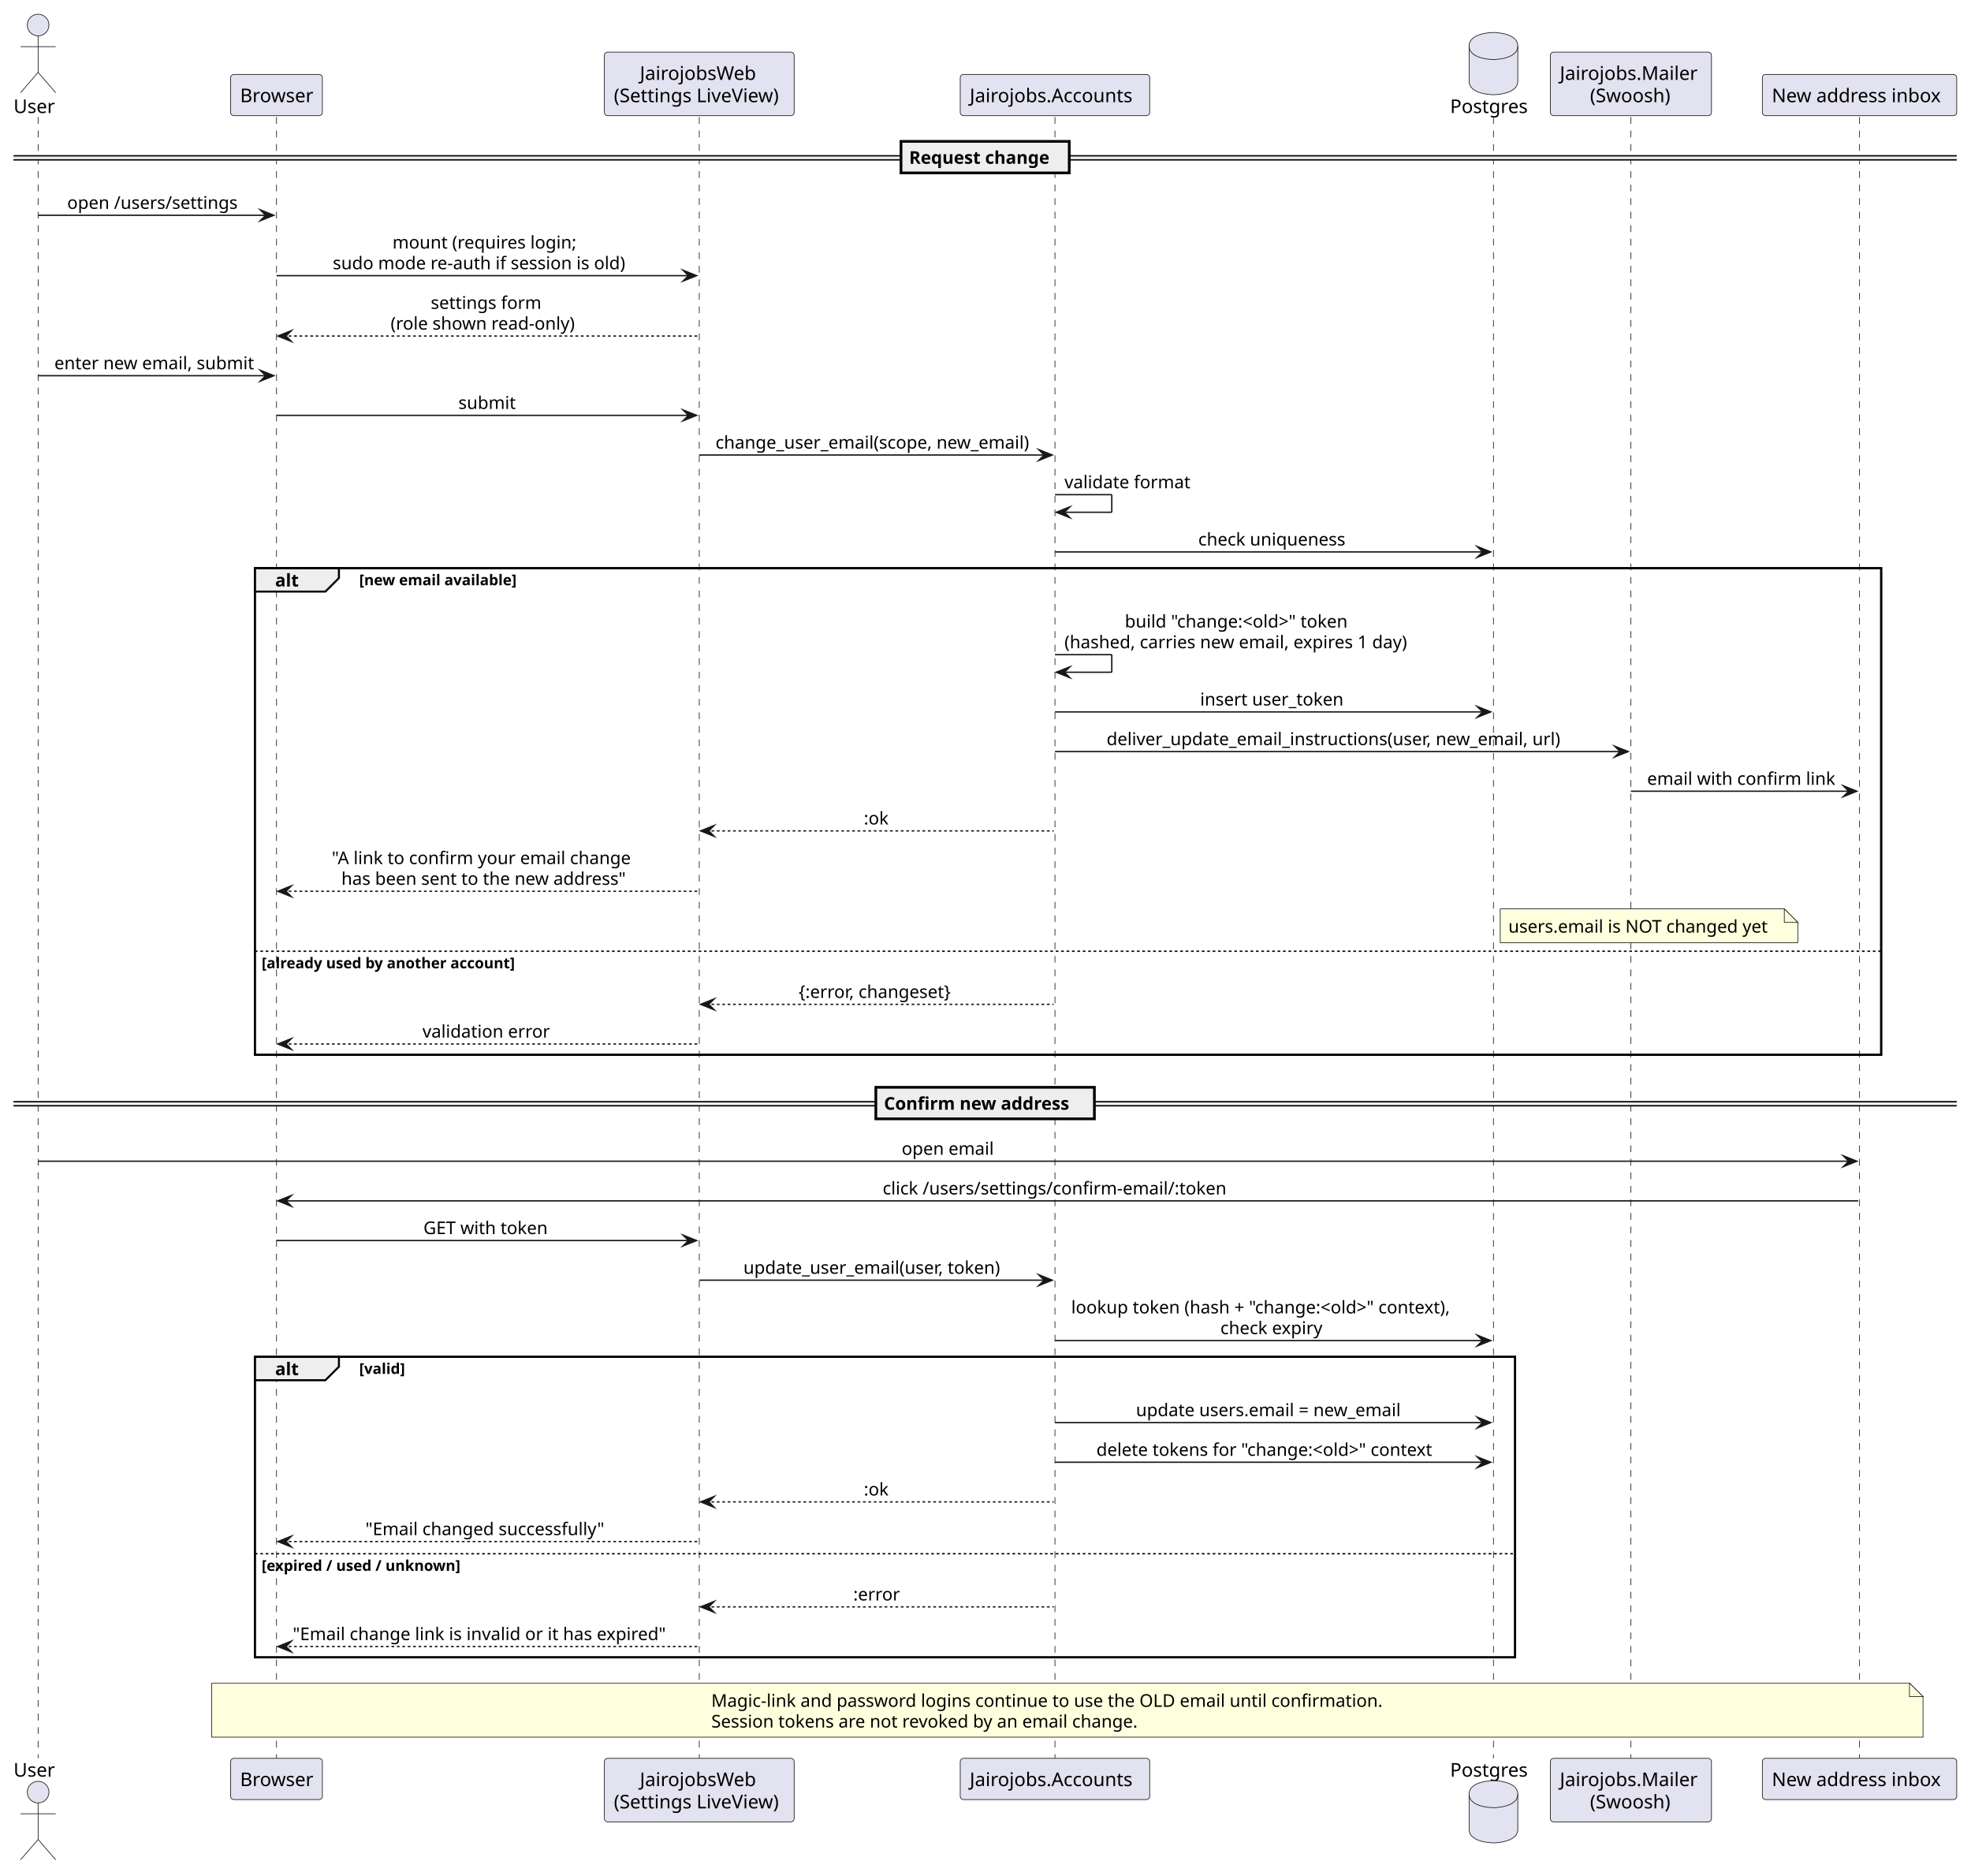
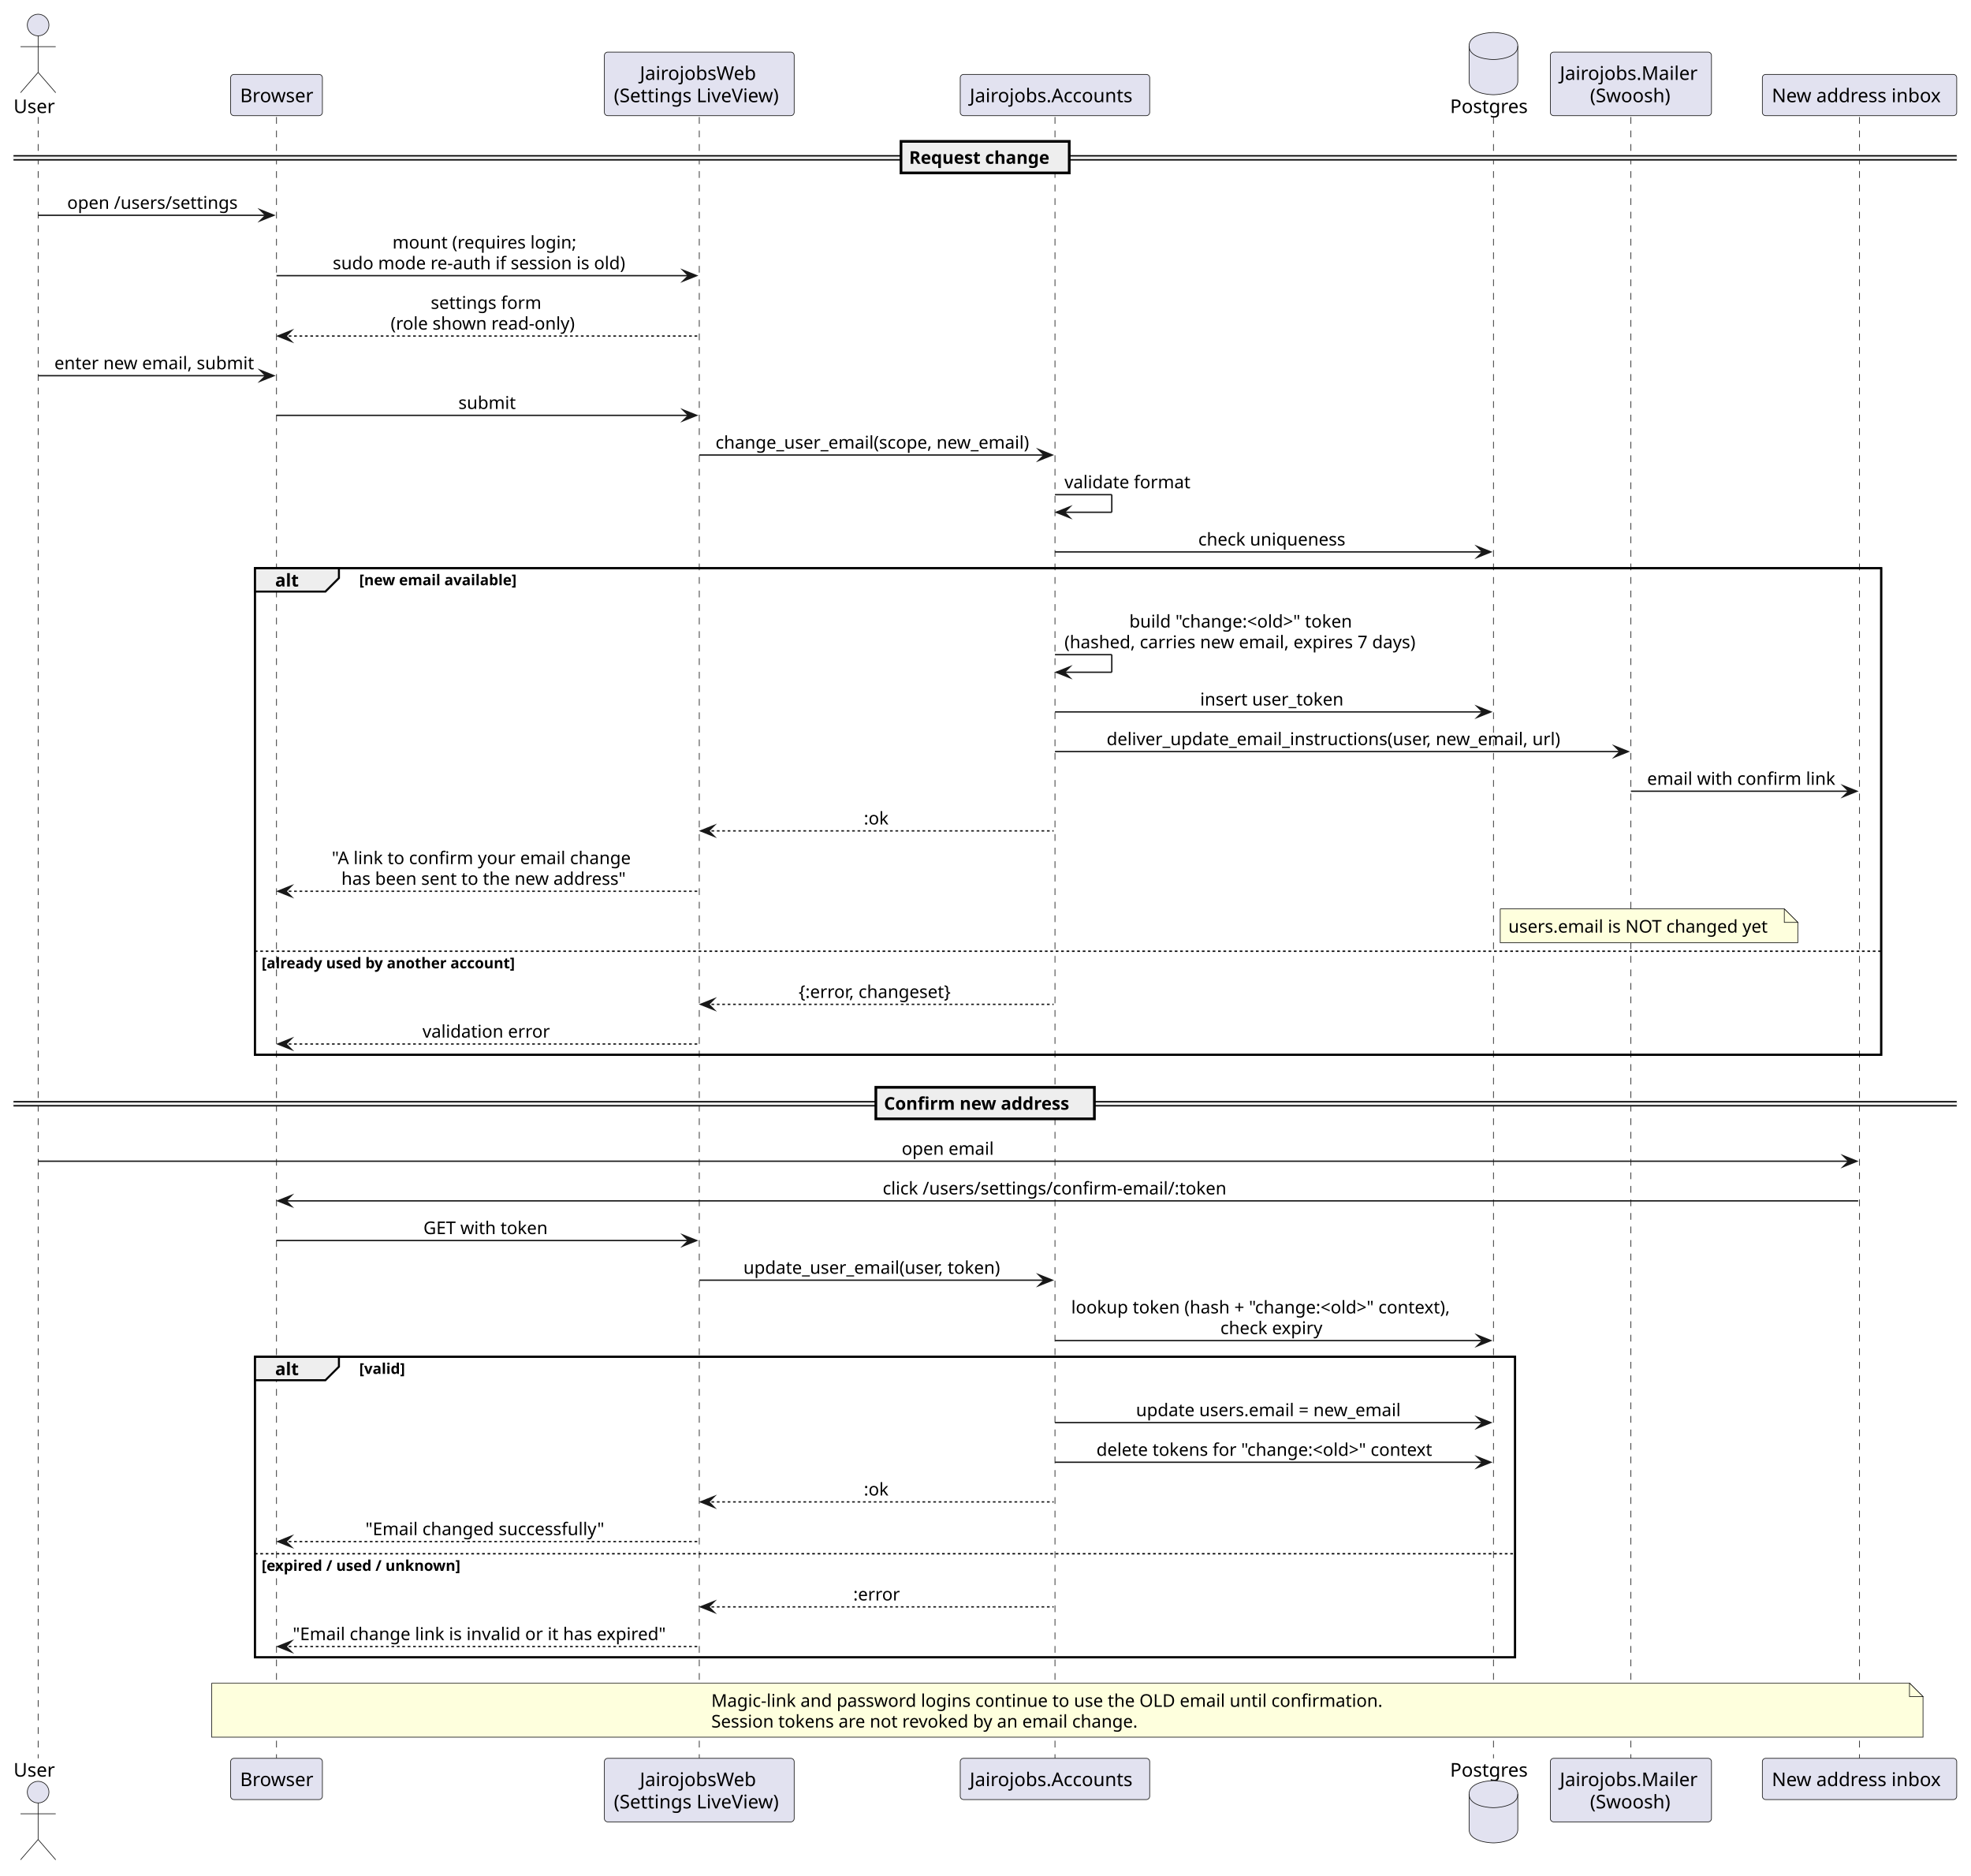
<svg xmlns="http://www.w3.org/2000/svg" version="1.1" data-diagram-type="SEQUENCE" style="width:1457px;height:1386px;background:#FFFFFF;" width="1457px" height="1386px" viewBox="0 0 1457 1386" zoomAndPan="magnify" preserveAspectRatio="none" contentStyleType="text/css">
  <defs />
  <g font-family="sans-serif" lengthAdjust="spacing">
    <rect x="188.406" y="419.904" width="1202.195" height="359.682" fill="none" style="stroke:#000;stroke-width:1.5;" />
    <rect x="188.406" y="1002.76" width="931.582" height="222.129" fill="none" style="stroke:#000;stroke-width:1.5;" />
    <g class="participant-lifeline" data-qualified-name="User" data-entity-uid="part1" id="part1-lifeline" data-source-line="7">
      <g>
        <rect x="24.683" y="86.488" width="8" height="1213.021" fill="#000" fill-opacity="0" />
        <line x1="28.183" y1="86.488" x2="28.183" y2="1299.51" style="stroke:#181818;stroke-width:0.5;stroke-dasharray:5,5;" />
      </g>
    </g>
    <g class="participant-lifeline" data-qualified-name="B" data-entity-uid="part2" id="part2-lifeline" data-source-line="8">
      <g>
        <rect x="200.906" y="86.488" width="8" height="1213.021" fill="#000" fill-opacity="0" />
        <line x1="204.406" y1="86.488" x2="204.406" y2="1299.51" style="stroke:#181818;stroke-width:0.5;stroke-dasharray:5,5;" />
      </g>
    </g>
    <g class="participant-lifeline" data-qualified-name="W" data-entity-uid="part3" id="part3-lifeline" data-source-line="9">
      <g>
        <rect x="513.419" y="86.488" width="8" height="1213.021" fill="#000" fill-opacity="0" />
        <line x1="516.919" y1="86.488" x2="516.919" y2="1299.51" style="stroke:#181818;stroke-width:0.5;stroke-dasharray:5,5;" />
      </g>
    </g>
    <g class="participant-lifeline" data-qualified-name="ACC" data-entity-uid="part4" id="part4-lifeline" data-source-line="10">
      <g>
        <rect x="776.352" y="86.488" width="8" height="1213.021" fill="#000" fill-opacity="0" />
        <line x1="779.852" y1="86.488" x2="779.852" y2="1299.51" style="stroke:#181818;stroke-width:0.5;stroke-dasharray:5,5;" />
      </g>
    </g>
    <g class="participant-lifeline" data-qualified-name="DB" data-entity-uid="part5" id="part5-lifeline" data-source-line="11">
      <g>
        <rect x="1100.488" y="86.488" width="8" height="1213.021" fill="#000" fill-opacity="0" />
        <line x1="1103.988" y1="86.488" x2="1103.988" y2="1299.51" style="stroke:#181818;stroke-width:0.5;stroke-dasharray:5,5;" />
      </g>
    </g>
    <g class="participant-lifeline" data-qualified-name="M" data-entity-uid="part6" id="part6-lifeline" data-source-line="12">
      <g>
        <rect x="1202.095" y="86.488" width="8" height="1213.021" fill="#000" fill-opacity="0" />
        <line x1="1205.595" y1="86.488" x2="1205.595" y2="1299.51" style="stroke:#181818;stroke-width:0.5;stroke-dasharray:5,5;" />
      </g>
    </g>
    <g class="participant-lifeline" data-qualified-name="NEW" data-entity-uid="part7" id="part7-lifeline" data-source-line="13">
      <g>
        <rect x="1371.101" y="86.488" width="8" height="1213.021" fill="#000" fill-opacity="0" />
        <line x1="1374.601" y1="86.488" x2="1374.601" y2="1299.51" style="stroke:#181818;stroke-width:0.5;stroke-dasharray:5,5;" />
      </g>
    </g>
    <g class="participant participant-head" data-qualified-name="User" data-entity-uid="part1" id="part1-head" data-source-line="7">
      <text x="10" y="83.535" fill="#000" font-size="14" textLength="30.365">User</text>
      <ellipse cx="28.183" cy="18.5" rx="8" ry="8" fill="#E2E2F0" style="stroke:#181818;stroke-width:0.5;" />
      <path d="M28.183,26.5 L28.183,53.5 M15.183,34.5 L41.183,34.5 M28.183,53.5 L15.183,68.5 M28.183,53.5 L41.183,68.5" style="stroke:#181818;stroke-width:0.5;" fill="none" />
    </g>
    <g class="participant participant-head" data-qualified-name="B" data-entity-uid="part2" id="part2-head" data-source-line="8">
      <rect x="170.489" y="55" width="67.833" height="30.488" fill="#E2E2F0" style="stroke:#181818;stroke-width:0.5;" rx="2.5" ry="2.5" />
      <text x="177.489" y="75.535" fill="#000" font-size="14" textLength="53.833">Browser</text>
    </g>
    <g class="participant participant-head" data-qualified-name="W" data-entity-uid="part3" id="part3-head" data-source-line="9">
      <rect x="446.772" y="38.512" width="140.294" height="46.977" fill="#E2E2F0" style="stroke:#181818;stroke-width:0.5;" rx="2.5" ry="2.5" />
      <text x="472.992" y="59.047" fill="#000" font-size="14" textLength="87.855">JairojobsWeb</text>
      <text x="453.772" y="75.535" fill="#000" font-size="14" textLength="126.294">(Settings LiveView)</text>
    </g>
    <g class="participant participant-head" data-qualified-name="ACC" data-entity-uid="part4" id="part4-head" data-source-line="10">
      <rect x="709.828" y="55" width="140.048" height="30.488" fill="#E2E2F0" style="stroke:#181818;stroke-width:0.5;" rx="2.5" ry="2.5" />
      <text x="716.828" y="75.535" fill="#000" font-size="14" textLength="126.048">Jairojobs.Accounts</text>
    </g>
    <g class="participant participant-head" data-qualified-name="DB" data-entity-uid="part5" id="part5-head" data-source-line="11">
      <text x="1071.935" y="83.535" fill="#000" font-size="14" textLength="58.105">Postgres</text>
      <path d="M1085.988,34 C1085.988,24 1103.988,24 1103.988,24 C1103.988,24 1121.988,24 1121.988,34 L1121.988,60 C1121.988,70 1103.988,70 1103.988,70 C1103.988,70 1085.988,70 1085.988,60 L1085.988,34" style="stroke:#181818;stroke-width:0.5;" fill="#E2E2F0" />
      <path d="M1085.988,34 C1085.988,44 1103.988,44 1103.988,44 C1103.988,44 1121.988,44 1121.988,34" style="stroke:#181818;stroke-width:0.5;" fill="none" />
    </g>
    <g class="participant participant-head" data-qualified-name="M" data-entity-uid="part6" id="part6-head" data-source-line="12">
      <rect x="1146.041" y="38.512" width="119.109" height="46.977" fill="#E2E2F0" style="stroke:#181818;stroke-width:0.5;" rx="2.5" ry="2.5" />
      <text x="1153.041" y="59.047" fill="#000" font-size="14" textLength="105.109">Jairojobs.Mailer</text>
      <text x="1175.367" y="75.535" fill="#000" font-size="14" textLength="60.457">(Swoosh)</text>
    </g>
    <g class="participant participant-head" data-qualified-name="NEW" data-entity-uid="part7" id="part7-head" data-source-line="13">
      <rect x="1302.762" y="55" width="143.678" height="30.488" fill="#E2E2F0" style="stroke:#181818;stroke-width:0.5;" rx="2.5" ry="2.5" />
      <text x="1309.762" y="75.535" fill="#000" font-size="14" textLength="129.678">New address inbox</text>
    </g>
    <g class="participant participant-tail" data-qualified-name="User" data-entity-uid="part1" id="part1-tail" data-source-line="7">
      <text x="10" y="1313.045" fill="#000" font-size="14" textLength="30.365">User</text>
      <ellipse cx="28.183" cy="1324.498" rx="8" ry="8" fill="#E2E2F0" style="stroke:#181818;stroke-width:0.5;" />
      <path d="M28.183,1332.498 L28.183,1359.498 M15.183,1340.498 L41.183,1340.498 M28.183,1359.498 L15.183,1374.498 M28.183,1359.498 L41.183,1374.498" style="stroke:#181818;stroke-width:0.5;" fill="none" />
    </g>
    <g class="participant participant-tail" data-qualified-name="B" data-entity-uid="part2" id="part2-tail" data-source-line="8">
      <rect x="170.489" y="1299.51" width="67.833" height="30.488" fill="#E2E2F0" style="stroke:#181818;stroke-width:0.5;" rx="2.5" ry="2.5" />
      <text x="177.489" y="1320.045" fill="#000" font-size="14" textLength="53.833">Browser</text>
    </g>
    <g class="participant participant-tail" data-qualified-name="W" data-entity-uid="part3" id="part3-tail" data-source-line="9">
      <rect x="446.772" y="1299.51" width="140.294" height="46.977" fill="#E2E2F0" style="stroke:#181818;stroke-width:0.5;" rx="2.5" ry="2.5" />
      <text x="472.992" y="1320.045" fill="#000" font-size="14" textLength="87.855">JairojobsWeb</text>
      <text x="453.772" y="1336.533" fill="#000" font-size="14" textLength="126.294">(Settings LiveView)</text>
    </g>
    <g class="participant participant-tail" data-qualified-name="ACC" data-entity-uid="part4" id="part4-tail" data-source-line="10">
      <rect x="709.828" y="1299.51" width="140.048" height="30.488" fill="#E2E2F0" style="stroke:#181818;stroke-width:0.5;" rx="2.5" ry="2.5" />
      <text x="716.828" y="1320.045" fill="#000" font-size="14" textLength="126.048">Jairojobs.Accounts</text>
    </g>
    <g class="participant participant-tail" data-qualified-name="DB" data-entity-uid="part5" id="part5-tail" data-source-line="11">
      <text x="1071.935" y="1313.045" fill="#000" font-size="14" textLength="58.105">Postgres</text>
      <path d="M1085.988,1325.998 C1085.988,1315.998 1103.988,1315.998 1103.988,1315.998 C1103.988,1315.998 1121.988,1315.998 1121.988,1325.998 L1121.988,1351.998 C1121.988,1361.998 1103.988,1361.998 1103.988,1361.998 C1103.988,1361.998 1085.988,1361.998 1085.988,1351.998 L1085.988,1325.998" style="stroke:#181818;stroke-width:0.5;" fill="#E2E2F0" />
      <path d="M1085.988,1325.998 C1085.988,1335.998 1103.988,1335.998 1103.988,1335.998 C1103.988,1335.998 1121.988,1335.998 1121.988,1325.998" style="stroke:#181818;stroke-width:0.5;" fill="none" />
    </g>
    <g class="participant participant-tail" data-qualified-name="M" data-entity-uid="part6" id="part6-tail" data-source-line="12">
      <rect x="1146.041" y="1299.51" width="119.109" height="46.977" fill="#E2E2F0" style="stroke:#181818;stroke-width:0.5;" rx="2.5" ry="2.5" />
      <text x="1153.041" y="1320.045" fill="#000" font-size="14" textLength="105.109">Jairojobs.Mailer</text>
      <text x="1175.367" y="1336.533" fill="#000" font-size="14" textLength="60.457">(Swoosh)</text>
    </g>
    <g class="participant participant-tail" data-qualified-name="NEW" data-entity-uid="part7" id="part7-tail" data-source-line="13">
      <rect x="1302.762" y="1299.51" width="143.678" height="30.488" fill="#E2E2F0" style="stroke:#181818;stroke-width:0.5;" rx="2.5" ry="2.5" />
      <text x="1309.762" y="1320.045" fill="#000" font-size="14" textLength="129.678">New address inbox</text>
    </g>
    <rect x="10" y="115.144" width="1436.44" height="3" fill="#EEE" style="stroke:#EEE;stroke-width:1;" />
    <line x1="10" y1="115.144" x2="1446.44" y2="115.144" style="stroke:#000;stroke-width:1;" />
    <line x1="10" y1="118.144" x2="1446.44" y2="118.144" style="stroke:#000;stroke-width:1;" />
    <rect x="666.033" y="104.488" width="124.373" height="23.311" fill="#EEE" style="stroke:#000;stroke-width:2;" />
    <text x="672.033" y="121.057" fill="#000" font-size="13" textLength="106.088" font-weight="700">Request change</text>
    <g class="message" data-entity-1="part1" data-entity-2="part2" id="msg1" data-source-line="16">
      <polygon points="192.406,155.109,202.406,159.109,192.406,163.109,196.406,159.109" fill="#181818" style="stroke:#181818;stroke-width:1;stroke-linejoin:miter;stroke-miterlimit:10;" />
      <line x1="28.183" y1="159.109" x2="198.406" y2="159.109" style="stroke:#181818;stroke-width:1;" />
      <text x="49.663" y="154.367" fill="#000" font-size="13" textLength="133.263">open /users/settings</text>
    </g>
    <g class="message" data-entity-1="part2" data-entity-2="part3" id="msg2" data-source-line="17">
      <polygon points="504.919,199.73,514.919,203.73,504.919,207.73,508.919,203.73" fill="#181818" style="stroke:#181818;stroke-width:1;stroke-linejoin:miter;stroke-miterlimit:10;" />
      <line x1="204.406" y1="203.73" x2="510.919" y2="203.73" style="stroke:#181818;stroke-width:1;" />
      <text x="290.102" y="183.678" fill="#000" font-size="13" textLength="141.121">mount (requires login;</text>
      <text x="245.983" y="198.988" fill="#000" font-size="13" textLength="229.36">sudo mode re-auth if session is old)</text>
    </g>
    <g class="message" data-entity-1="part3" data-entity-2="part2" id="msg3" data-source-line="18">
      <polygon points="215.406,244.352,205.406,248.352,215.406,252.352,211.406,248.352" fill="#181818" style="stroke:#181818;stroke-width:1;stroke-linejoin:miter;stroke-miterlimit:10;" />
      <line x1="209.406" y1="248.352" x2="515.919" y2="248.352" style="stroke:#181818;stroke-width:1;stroke-dasharray:2,2;" />
      <text x="318.419" y="228.299" fill="#000" font-size="13" textLength="84.487">settings form</text>
      <text x="288.763" y="243.609" fill="#000" font-size="13" textLength="143.8">(role shown read-only)</text>
    </g>
    <g class="message" data-entity-1="part1" data-entity-2="part2" id="msg4" data-source-line="19">
      <polygon points="192.406,273.662,202.406,277.662,192.406,281.662,196.406,277.662" fill="#181818" style="stroke:#181818;stroke-width:1;stroke-linejoin:miter;stroke-miterlimit:10;" />
      <line x1="28.183" y1="277.662" x2="198.406" y2="277.662" style="stroke:#181818;stroke-width:1;" />
      <text x="40.183" y="272.92" fill="#000" font-size="13" textLength="152.223">enter new email, submit</text>
    </g>
    <g class="message" data-entity-1="part2" data-entity-2="part3" id="msg5" data-source-line="20">
      <polygon points="504.919,302.973,514.919,306.973,504.919,310.973,508.919,306.973" fill="#181818" style="stroke:#181818;stroke-width:1;stroke-linejoin:miter;stroke-miterlimit:10;" />
      <line x1="204.406" y1="306.973" x2="510.919" y2="306.973" style="stroke:#181818;stroke-width:1;" />
      <text x="338.846" y="302.23" fill="#000" font-size="13" textLength="43.634">submit</text>
    </g>
    <g class="message" data-entity-1="part3" data-entity-2="part4" id="msg6" data-source-line="21">
      <polygon points="767.852,332.283,777.852,336.283,767.852,340.283,771.852,336.283" fill="#181818" style="stroke:#181818;stroke-width:1;stroke-linejoin:miter;stroke-miterlimit:10;" />
      <line x1="516.919" y1="336.283" x2="773.852" y2="336.283" style="stroke:#181818;stroke-width:1;" />
      <text x="528.919" y="331.541" fill="#000" font-size="13" textLength="238.932">change_user_email(scope, new_email)</text>
    </g>
    <g class="message" data-entity-1="part4" data-entity-2="part4" id="msg7" data-source-line="22">
      <line x1="779.852" y1="365.594" x2="821.852" y2="365.594" style="stroke:#181818;stroke-width:1;" />
      <line x1="821.852" y1="365.594" x2="821.852" y2="378.594" style="stroke:#181818;stroke-width:1;" />
      <line x1="780.852" y1="378.594" x2="821.852" y2="378.594" style="stroke:#181818;stroke-width:1;" />
      <polygon points="790.852,374.594,780.852,378.594,790.852,382.594,786.852,378.594" fill="#181818" style="stroke:#181818;stroke-width:1;stroke-linejoin:miter;stroke-miterlimit:10;" />
      <text x="786.852" y="360.852" fill="#000" font-size="13" textLength="95.266">validate format</text>
    </g>
    <g class="message" data-entity-1="part4" data-entity-2="part5" id="msg8" data-source-line="23">
      <polygon points="1091.988,403.904,1101.988,407.904,1091.988,411.904,1095.988,407.904" fill="#181818" style="stroke:#181818;stroke-width:1;stroke-linejoin:miter;stroke-miterlimit:10;" />
      <line x1="779.852" y1="407.904" x2="1097.988" y2="407.904" style="stroke:#181818;stroke-width:1;" />
      <text x="885.775" y="403.162" fill="#000" font-size="13" textLength="112.29">check uniqueness</text>
    </g>
    <path d="M188.406,419.904 L250.544,419.904 L250.544,427.215 L240.544,437.215 L188.406,437.215 L188.406,419.904" style="stroke:#000;stroke-width:1.5;" fill="#EEE" />
    <rect x="188.406" y="419.904" width="1202.195" height="359.682" fill="none" style="stroke:#000;stroke-width:1.5;" />
    <text x="203.406" y="433.473" fill="#000" font-size="13" textLength="17.139" font-weight="700">alt</text>
    <text x="265.544" y="432.539" fill="#000" font-size="11" textLength="119.689" font-weight="700">[new email available]</text>
    <g class="message" data-entity-1="part4" data-entity-2="part4" id="msg9" data-source-line="25">
      <line x1="779.852" y1="483.836" x2="821.852" y2="483.836" style="stroke:#181818;stroke-width:1;" />
      <line x1="821.852" y1="483.836" x2="821.852" y2="496.836" style="stroke:#181818;stroke-width:1;" />
      <line x1="780.852" y1="496.836" x2="821.852" y2="496.836" style="stroke:#181818;stroke-width:1;" />
      <polygon points="790.852,492.836,780.852,496.836,790.852,500.836,786.852,496.836" fill="#181818" style="stroke:#181818;stroke-width:1;stroke-linejoin:miter;stroke-miterlimit:10;" />
-       <text x="831.491" y="463.783" fill="#000" font-size="13" textLength="175.671">build "change:&lt;old&gt;" token</text>
-       <text x="786.852" y="479.094" fill="#000" font-size="13" textLength="264.951">(hashed, carries new email, expires 1 day)</text>
+       <text x="834.805" y="463.783" fill="#000" font-size="13" textLength="175.671">build "change:&lt;old&gt;" token</text>
+       <text x="786.852" y="479.094" fill="#000" font-size="13" textLength="271.578">(hashed, carries new email, expires 7 days)</text>
    </g>
    <g class="message" data-entity-1="part4" data-entity-2="part5" id="msg10" data-source-line="26">
      <polygon points="1091.988,522.146,1101.988,526.146,1091.988,530.146,1095.988,526.146" fill="#181818" style="stroke:#181818;stroke-width:1;stroke-linejoin:miter;stroke-miterlimit:10;" />
      <line x1="779.852" y1="526.146" x2="1097.988" y2="526.146" style="stroke:#181818;stroke-width:1;" />
      <text x="887.168" y="521.404" fill="#000" font-size="13" textLength="109.503">insert user_token</text>
    </g>
    <g class="message" data-entity-1="part4" data-entity-2="part6" id="msg11" data-source-line="27">
      <polygon points="1193.595,551.457,1203.595,555.457,1193.595,559.457,1197.595,555.457" fill="#181818" style="stroke:#181818;stroke-width:1;stroke-linejoin:miter;stroke-miterlimit:10;" />
      <line x1="779.852" y1="555.457" x2="1199.595" y2="555.457" style="stroke:#181818;stroke-width:1;" />
      <text x="818.026" y="550.715" fill="#000" font-size="13" textLength="349.394">deliver_update_email_instructions(user, new_email, url)</text>
    </g>
    <g class="message" data-entity-1="part6" data-entity-2="part7" id="msg12" data-source-line="28">
      <polygon points="1362.601,580.768,1372.601,584.768,1362.601,588.768,1366.601,584.768" fill="#181818" style="stroke:#181818;stroke-width:1;stroke-linejoin:miter;stroke-miterlimit:10;" />
      <line x1="1205.595" y1="584.768" x2="1368.601" y2="584.768" style="stroke:#181818;stroke-width:1;" />
      <text x="1217.595" y="580.025" fill="#000" font-size="13" textLength="145.006">email with confirm link</text>
    </g>
    <g class="message" data-entity-1="part4" data-entity-2="part3" id="msg13" data-source-line="29">
      <polygon points="527.919,610.078,517.919,614.078,527.919,618.078,523.919,614.078" fill="#181818" style="stroke:#181818;stroke-width:1;stroke-linejoin:miter;stroke-miterlimit:10;" />
      <line x1="521.919" y1="614.078" x2="778.852" y2="614.078" style="stroke:#181818;stroke-width:1;stroke-dasharray:2,2;" />
      <text x="638.537" y="609.336" fill="#000" font-size="13" textLength="19.697">:ok</text>
    </g>
    <g class="message" data-entity-1="part3" data-entity-2="part2" id="msg14" data-source-line="30">
      <polygon points="215.406,654.699,205.406,658.699,215.406,662.699,211.406,658.699" fill="#181818" style="stroke:#181818;stroke-width:1;stroke-linejoin:miter;stroke-miterlimit:10;" />
      <line x1="209.406" y1="658.699" x2="515.919" y2="658.699" style="stroke:#181818;stroke-width:1;stroke-dasharray:2,2;" />
      <text x="245.262" y="638.646" fill="#000" font-size="13" textLength="230.801">"A link to confirm your email change</text>
      <text x="252.337" y="653.957" fill="#000" font-size="13" textLength="216.652">has been sent to the new address"</text>
    </g>
    <path d="M1108.988,671.699 L1108.988,696.699 L1328.988,696.699 L1328.988,681.699 L1318.988,671.699 L1108.988,671.699" style="stroke:#181818;stroke-width:0.5;" fill="#FEFFDD" />
    <path d="M1318.988,671.699 L1318.988,681.699 L1328.988,681.699 L1318.988,671.699" style="stroke:#181818;stroke-width:0.5;" fill="#FEFFDD" />
    <text x="1114.988" y="689.268" fill="#000" font-size="13" textLength="199.234">users.email is NOT changed yet</text>
    <line x1="188.406" y1="703.01" x2="1390.601" y2="703.01" style="stroke:#000;stroke-width:1;stroke-dasharray:2,2;" />
    <text x="193.406" y="715.645" fill="#000" font-size="11" textLength="193.145" font-weight="700">[already used by another account]</text>
    <g class="message" data-entity-1="part4" data-entity-2="part3" id="msg15" data-source-line="33">
      <polygon points="527.919,738.275,517.919,742.275,527.919,746.275,523.919,742.275" fill="#181818" style="stroke:#181818;stroke-width:1;stroke-linejoin:miter;stroke-miterlimit:10;" />
      <line x1="521.919" y1="742.275" x2="778.852" y2="742.275" style="stroke:#181818;stroke-width:1;stroke-dasharray:2,2;" />
      <text x="590.368" y="737.533" fill="#000" font-size="13" textLength="116.035">{:error, changeset}</text>
    </g>
    <g class="message" data-entity-1="part3" data-entity-2="part2" id="msg16" data-source-line="34">
      <polygon points="215.406,767.586,205.406,771.586,215.406,775.586,211.406,771.586" fill="#181818" style="stroke:#181818;stroke-width:1;stroke-linejoin:miter;stroke-miterlimit:10;" />
      <line x1="209.406" y1="771.586" x2="515.919" y2="771.586" style="stroke:#181818;stroke-width:1;stroke-dasharray:2,2;" />
      <text x="312.284" y="766.844" fill="#000" font-size="13" textLength="96.757">validation error</text>
    </g>
    <rect x="10" y="814.241" width="1436.44" height="3" fill="#EEE" style="stroke:#EEE;stroke-width:1;" />
    <line x1="10" y1="814.241" x2="1446.44" y2="814.241" style="stroke:#000;stroke-width:1;" />
    <line x1="10" y1="817.241" x2="1446.44" y2="817.241" style="stroke:#000;stroke-width:1;" />
    <rect x="647.441" y="803.586" width="161.558" height="23.311" fill="#EEE" style="stroke:#000;stroke-width:2;" />
    <text x="653.441" y="820.154" fill="#000" font-size="13" textLength="143.273" font-weight="700">Confirm new address</text>
    <g class="message" data-entity-1="part1" data-entity-2="part7" id="msg17" data-source-line="38">
      <polygon points="1362.601,854.207,1372.601,858.207,1362.601,862.207,1366.601,858.207" fill="#181818" style="stroke:#181818;stroke-width:1;stroke-linejoin:miter;stroke-miterlimit:10;" />
      <line x1="28.183" y1="858.207" x2="1368.601" y2="858.207" style="stroke:#181818;stroke-width:1;" />
      <text x="666.559" y="853.465" fill="#000" font-size="13" textLength="69.666">open email</text>
    </g>
    <g class="message" data-entity-1="part7" data-entity-2="part2" id="msg18" data-source-line="39">
      <polygon points="215.406,883.518,205.406,887.518,215.406,891.518,211.406,887.518" fill="#181818" style="stroke:#181818;stroke-width:1;stroke-linejoin:miter;stroke-miterlimit:10;" />
      <line x1="209.406" y1="887.518" x2="1373.601" y2="887.518" style="stroke:#181818;stroke-width:1;" />
      <text x="652.492" y="882.775" fill="#000" font-size="13" textLength="274.022">click /users/settings/confirm-email/:token</text>
    </g>
    <g class="message" data-entity-1="part2" data-entity-2="part3" id="msg19" data-source-line="40">
      <polygon points="504.919,912.828,514.919,916.828,504.919,920.828,508.919,916.828" fill="#181818" style="stroke:#181818;stroke-width:1;stroke-linejoin:miter;stroke-miterlimit:10;" />
      <line x1="204.406" y1="916.828" x2="510.919" y2="916.828" style="stroke:#181818;stroke-width:1;" />
      <text x="312.989" y="912.086" fill="#000" font-size="13" textLength="95.348">GET with token</text>
    </g>
    <g class="message" data-entity-1="part3" data-entity-2="part4" id="msg20" data-source-line="41">
      <polygon points="767.852,942.139,777.852,946.139,767.852,950.139,771.852,946.139" fill="#181818" style="stroke:#181818;stroke-width:1;stroke-linejoin:miter;stroke-miterlimit:10;" />
      <line x1="516.919" y1="946.139" x2="773.852" y2="946.139" style="stroke:#181818;stroke-width:1;" />
      <text x="549.514" y="941.396" fill="#000" font-size="13" textLength="197.742">update_user_email(user, token)</text>
    </g>
    <g class="message" data-entity-1="part4" data-entity-2="part5" id="msg21" data-source-line="42">
      <polygon points="1091.988,986.76,1101.988,990.76,1091.988,994.76,1095.988,990.76" fill="#181818" style="stroke:#181818;stroke-width:1;stroke-linejoin:miter;stroke-miterlimit:10;" />
      <line x1="779.852" y1="990.76" x2="1097.988" y2="990.76" style="stroke:#181818;stroke-width:1;" />
      <text x="791.852" y="970.707" fill="#000" font-size="13" textLength="300.136">lookup token (hash + "change:&lt;old&gt;" context),</text>
      <text x="902.117" y="986.018" fill="#000" font-size="13" textLength="79.606">check expiry</text>
    </g>
    <path d="M188.406,1002.76 L250.544,1002.76 L250.544,1010.07 L240.544,1020.07 L188.406,1020.07 L188.406,1002.76" style="stroke:#000;stroke-width:1.5;" fill="#EEE" />
    <rect x="188.406" y="1002.76" width="931.582" height="222.129" fill="none" style="stroke:#000;stroke-width:1.5;" />
    <text x="203.406" y="1016.328" fill="#000" font-size="13" textLength="17.139" font-weight="700">alt</text>
    <text x="265.544" y="1015.395" fill="#000" font-size="11" textLength="35.589" font-weight="700">[valid]</text>
    <g class="message" data-entity-1="part4" data-entity-2="part5" id="msg22" data-source-line="44">
      <polygon points="1091.988,1047.381,1101.988,1051.381,1091.988,1055.381,1095.988,1051.381" fill="#181818" style="stroke:#181818;stroke-width:1;stroke-linejoin:miter;stroke-miterlimit:10;" />
      <line x1="779.852" y1="1051.381" x2="1097.988" y2="1051.381" style="stroke:#181818;stroke-width:1;" />
      <text x="839.738" y="1046.639" fill="#000" font-size="13" textLength="204.363">update users.email = new_email</text>
    </g>
    <g class="message" data-entity-1="part4" data-entity-2="part5" id="msg23" data-source-line="45">
      <polygon points="1091.988,1076.691,1101.988,1080.691,1091.988,1084.691,1095.988,1080.691" fill="#181818" style="stroke:#181818;stroke-width:1;stroke-linejoin:miter;stroke-miterlimit:10;" />
      <line x1="779.852" y1="1080.691" x2="1097.988" y2="1080.691" style="stroke:#181818;stroke-width:1;" />
      <text x="810.498" y="1075.949" fill="#000" font-size="13" textLength="262.844">delete tokens for "change:&lt;old&gt;" context</text>
    </g>
    <g class="message" data-entity-1="part4" data-entity-2="part3" id="msg24" data-source-line="46">
      <polygon points="527.919,1106.002,517.919,1110.002,527.919,1114.002,523.919,1110.002" fill="#181818" style="stroke:#181818;stroke-width:1;stroke-linejoin:miter;stroke-miterlimit:10;" />
      <line x1="521.919" y1="1110.002" x2="778.852" y2="1110.002" style="stroke:#181818;stroke-width:1;stroke-dasharray:2,2;" />
      <text x="638.537" y="1105.26" fill="#000" font-size="13" textLength="19.697">:ok</text>
    </g>
    <g class="message" data-entity-1="part3" data-entity-2="part2" id="msg25" data-source-line="47">
      <polygon points="215.406,1135.313,205.406,1139.313,215.406,1143.313,211.406,1139.313" fill="#181818" style="stroke:#181818;stroke-width:1;stroke-linejoin:miter;stroke-miterlimit:10;" />
      <line x1="209.406" y1="1139.313" x2="515.919" y2="1139.313" style="stroke:#181818;stroke-width:1;stroke-dasharray:2,2;" />
      <text x="270.17" y="1134.57" fill="#000" font-size="13" textLength="180.984">"Email changed successfully"</text>
    </g>
    <line x1="188.406" y1="1148.313" x2="1119.988" y2="1148.313" style="stroke:#000;stroke-width:1;stroke-dasharray:2,2;" />
    <text x="193.406" y="1160.947" fill="#000" font-size="11" textLength="157.19" font-weight="700">[expired / used / unknown]</text>
    <g class="message" data-entity-1="part4" data-entity-2="part3" id="msg26" data-source-line="49">
      <polygon points="527.919,1183.578,517.919,1187.578,527.919,1191.578,523.919,1187.578" fill="#181818" style="stroke:#181818;stroke-width:1;stroke-linejoin:miter;stroke-miterlimit:10;" />
      <line x1="521.919" y1="1187.578" x2="778.852" y2="1187.578" style="stroke:#181818;stroke-width:1;stroke-dasharray:2,2;" />
      <text x="630.736" y="1182.836" fill="#000" font-size="13" textLength="35.299">:error</text>
    </g>
    <g class="message" data-entity-1="part3" data-entity-2="part2" id="msg27" data-source-line="50">
      <polygon points="215.406,1212.889,205.406,1216.889,215.406,1220.889,211.406,1216.889" fill="#181818" style="stroke:#181818;stroke-width:1;stroke-linejoin:miter;stroke-miterlimit:10;" />
      <line x1="209.406" y1="1216.889" x2="515.919" y2="1216.889" style="stroke:#181818;stroke-width:1;stroke-dasharray:2,2;" />
      <text x="216.406" y="1212.146" fill="#000" font-size="13" textLength="288.514">"Email change link is invalid or it has expired"</text>
    </g>
    <path d="M156.528,1243.889 L156.528,1283.889 L1421.528,1283.889 L1421.528,1253.889 L1411.528,1243.889 L156.528,1243.889" style="stroke:#181818;stroke-width:0.5;" fill="#FEFFDD" />
    <path d="M1411.528,1243.889 L1411.528,1253.889 L1421.528,1253.889 L1411.528,1243.889" style="stroke:#181818;stroke-width:0.5;" fill="#FEFFDD" />
    <text x="525.806" y="1261.457" fill="#000" font-size="13" textLength="518.394">Magic-link and password logins continue to use the OLD email until confirmation.</text>
    <text x="525.806" y="1276.768" fill="#000" font-size="13" textLength="327.285">Session tokens are not revoked by an email change.</text>
  </g>
</svg>
